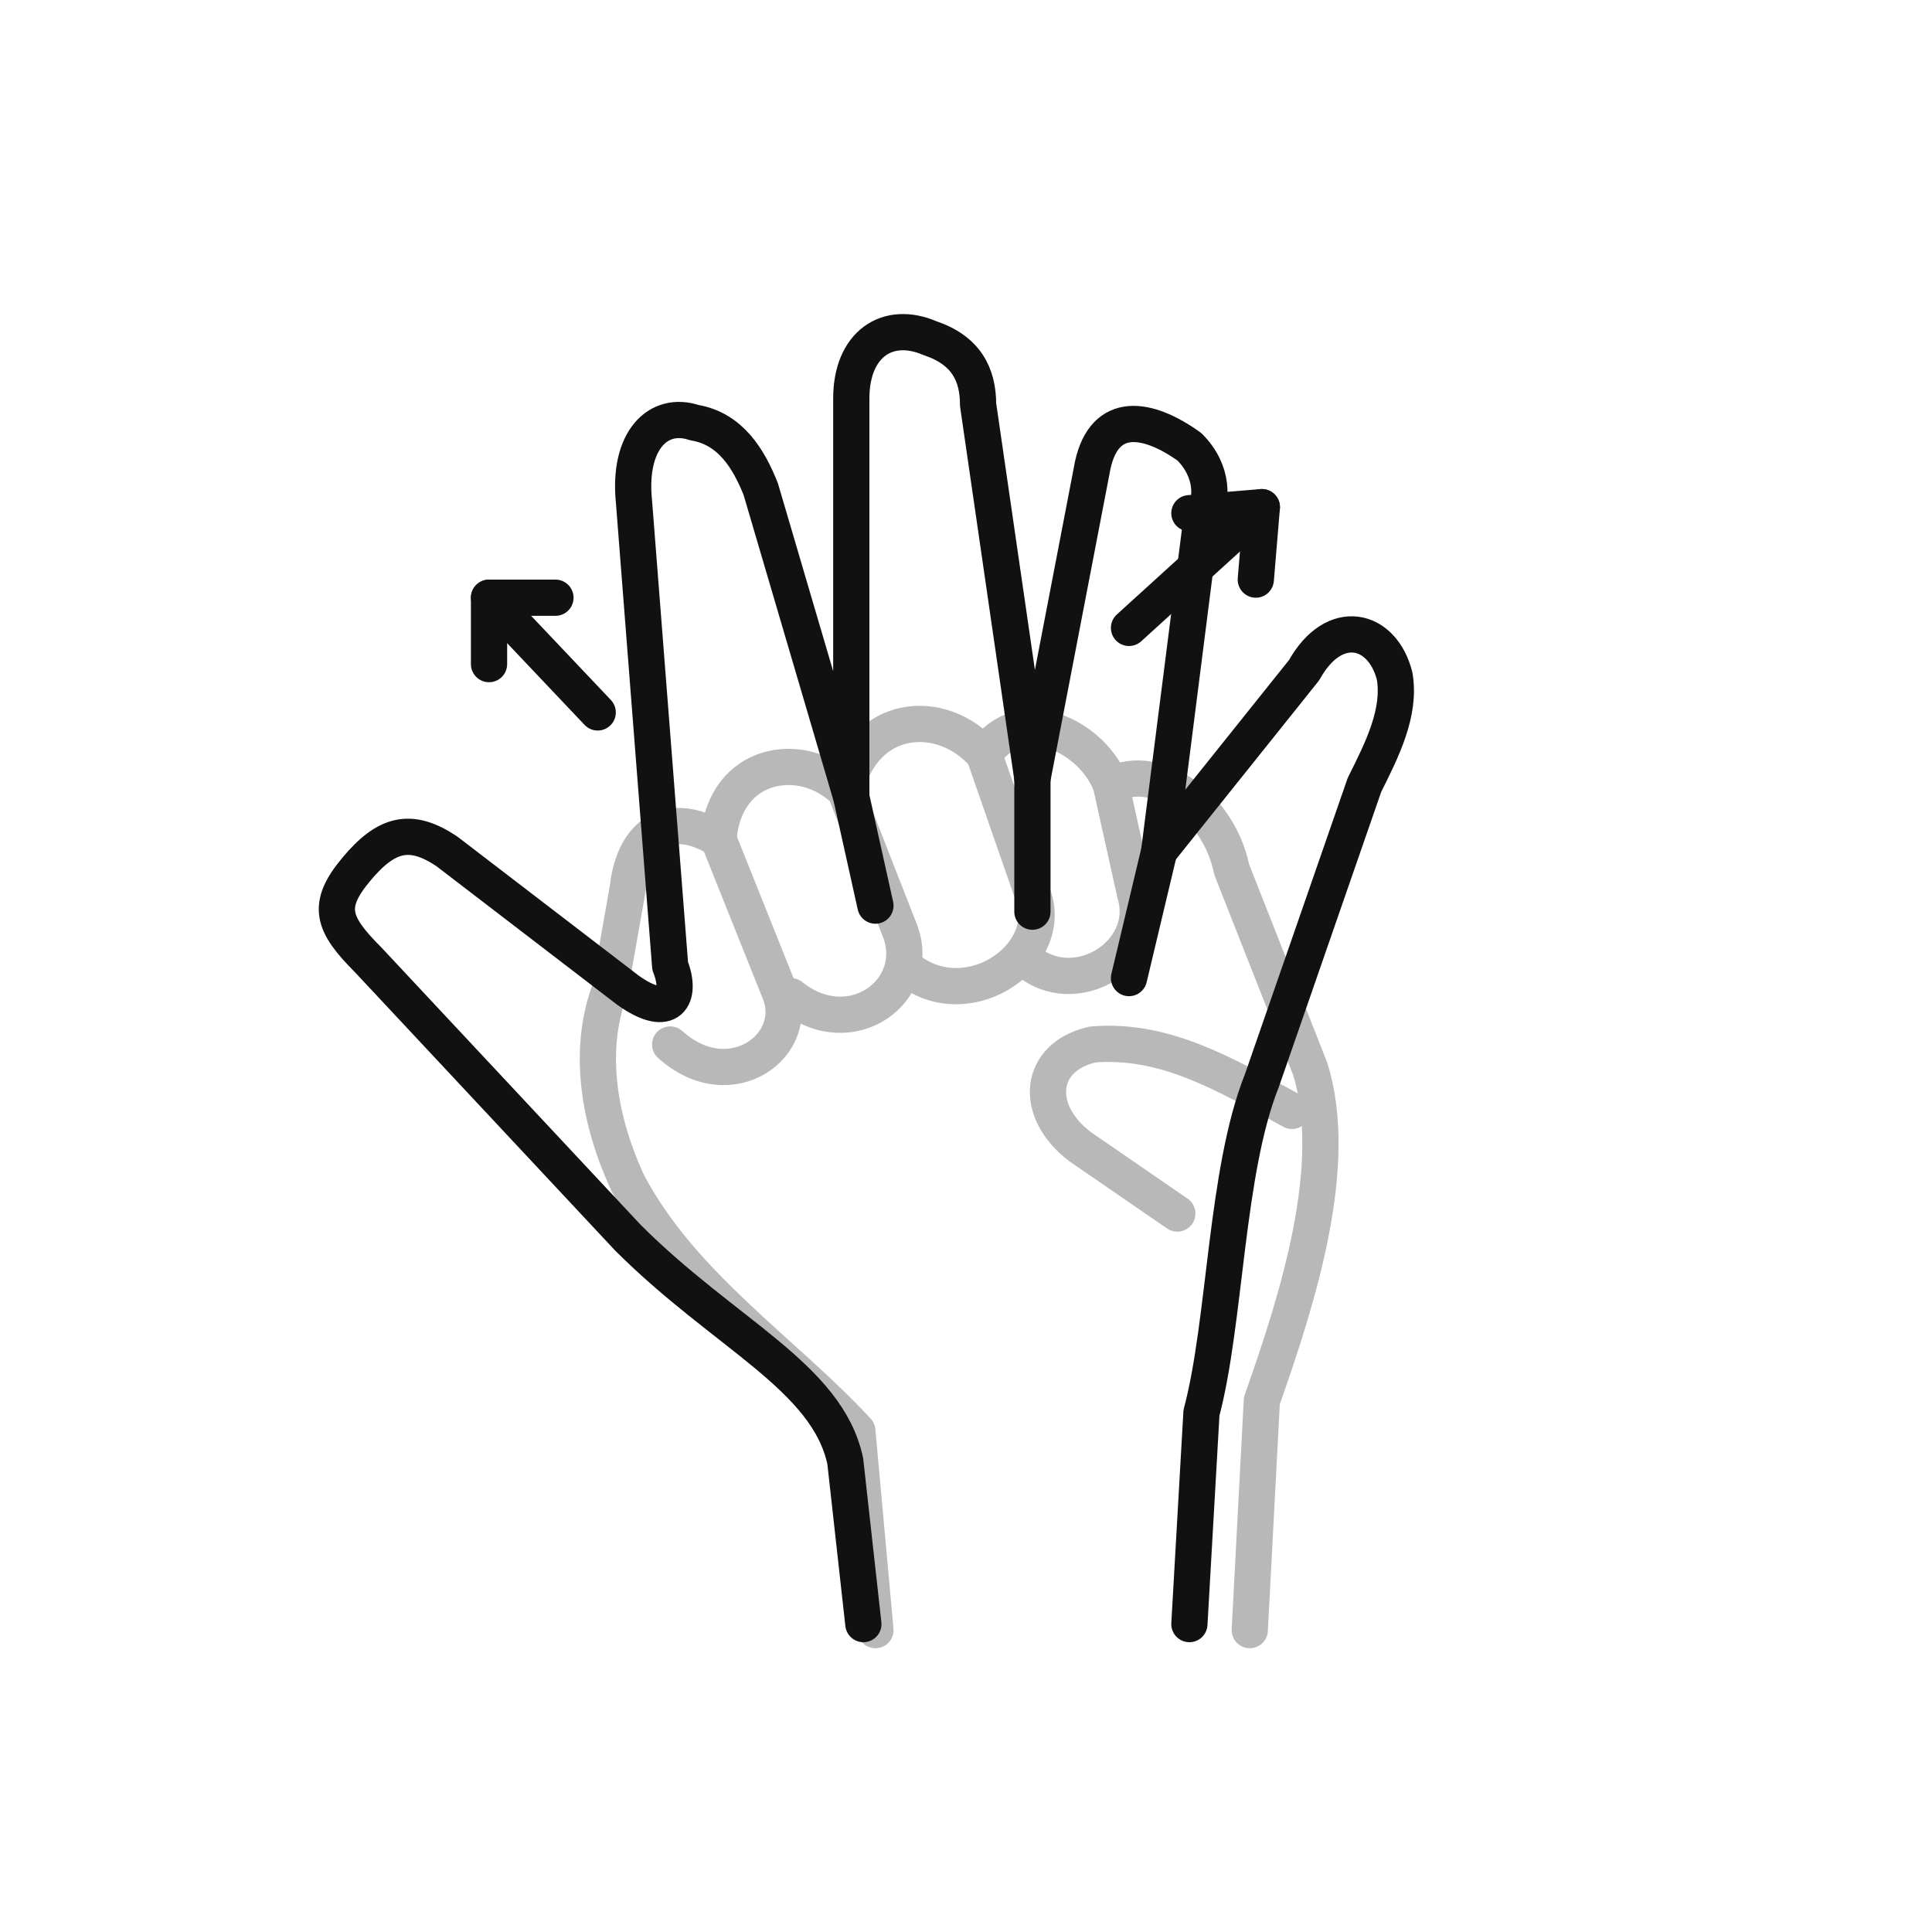
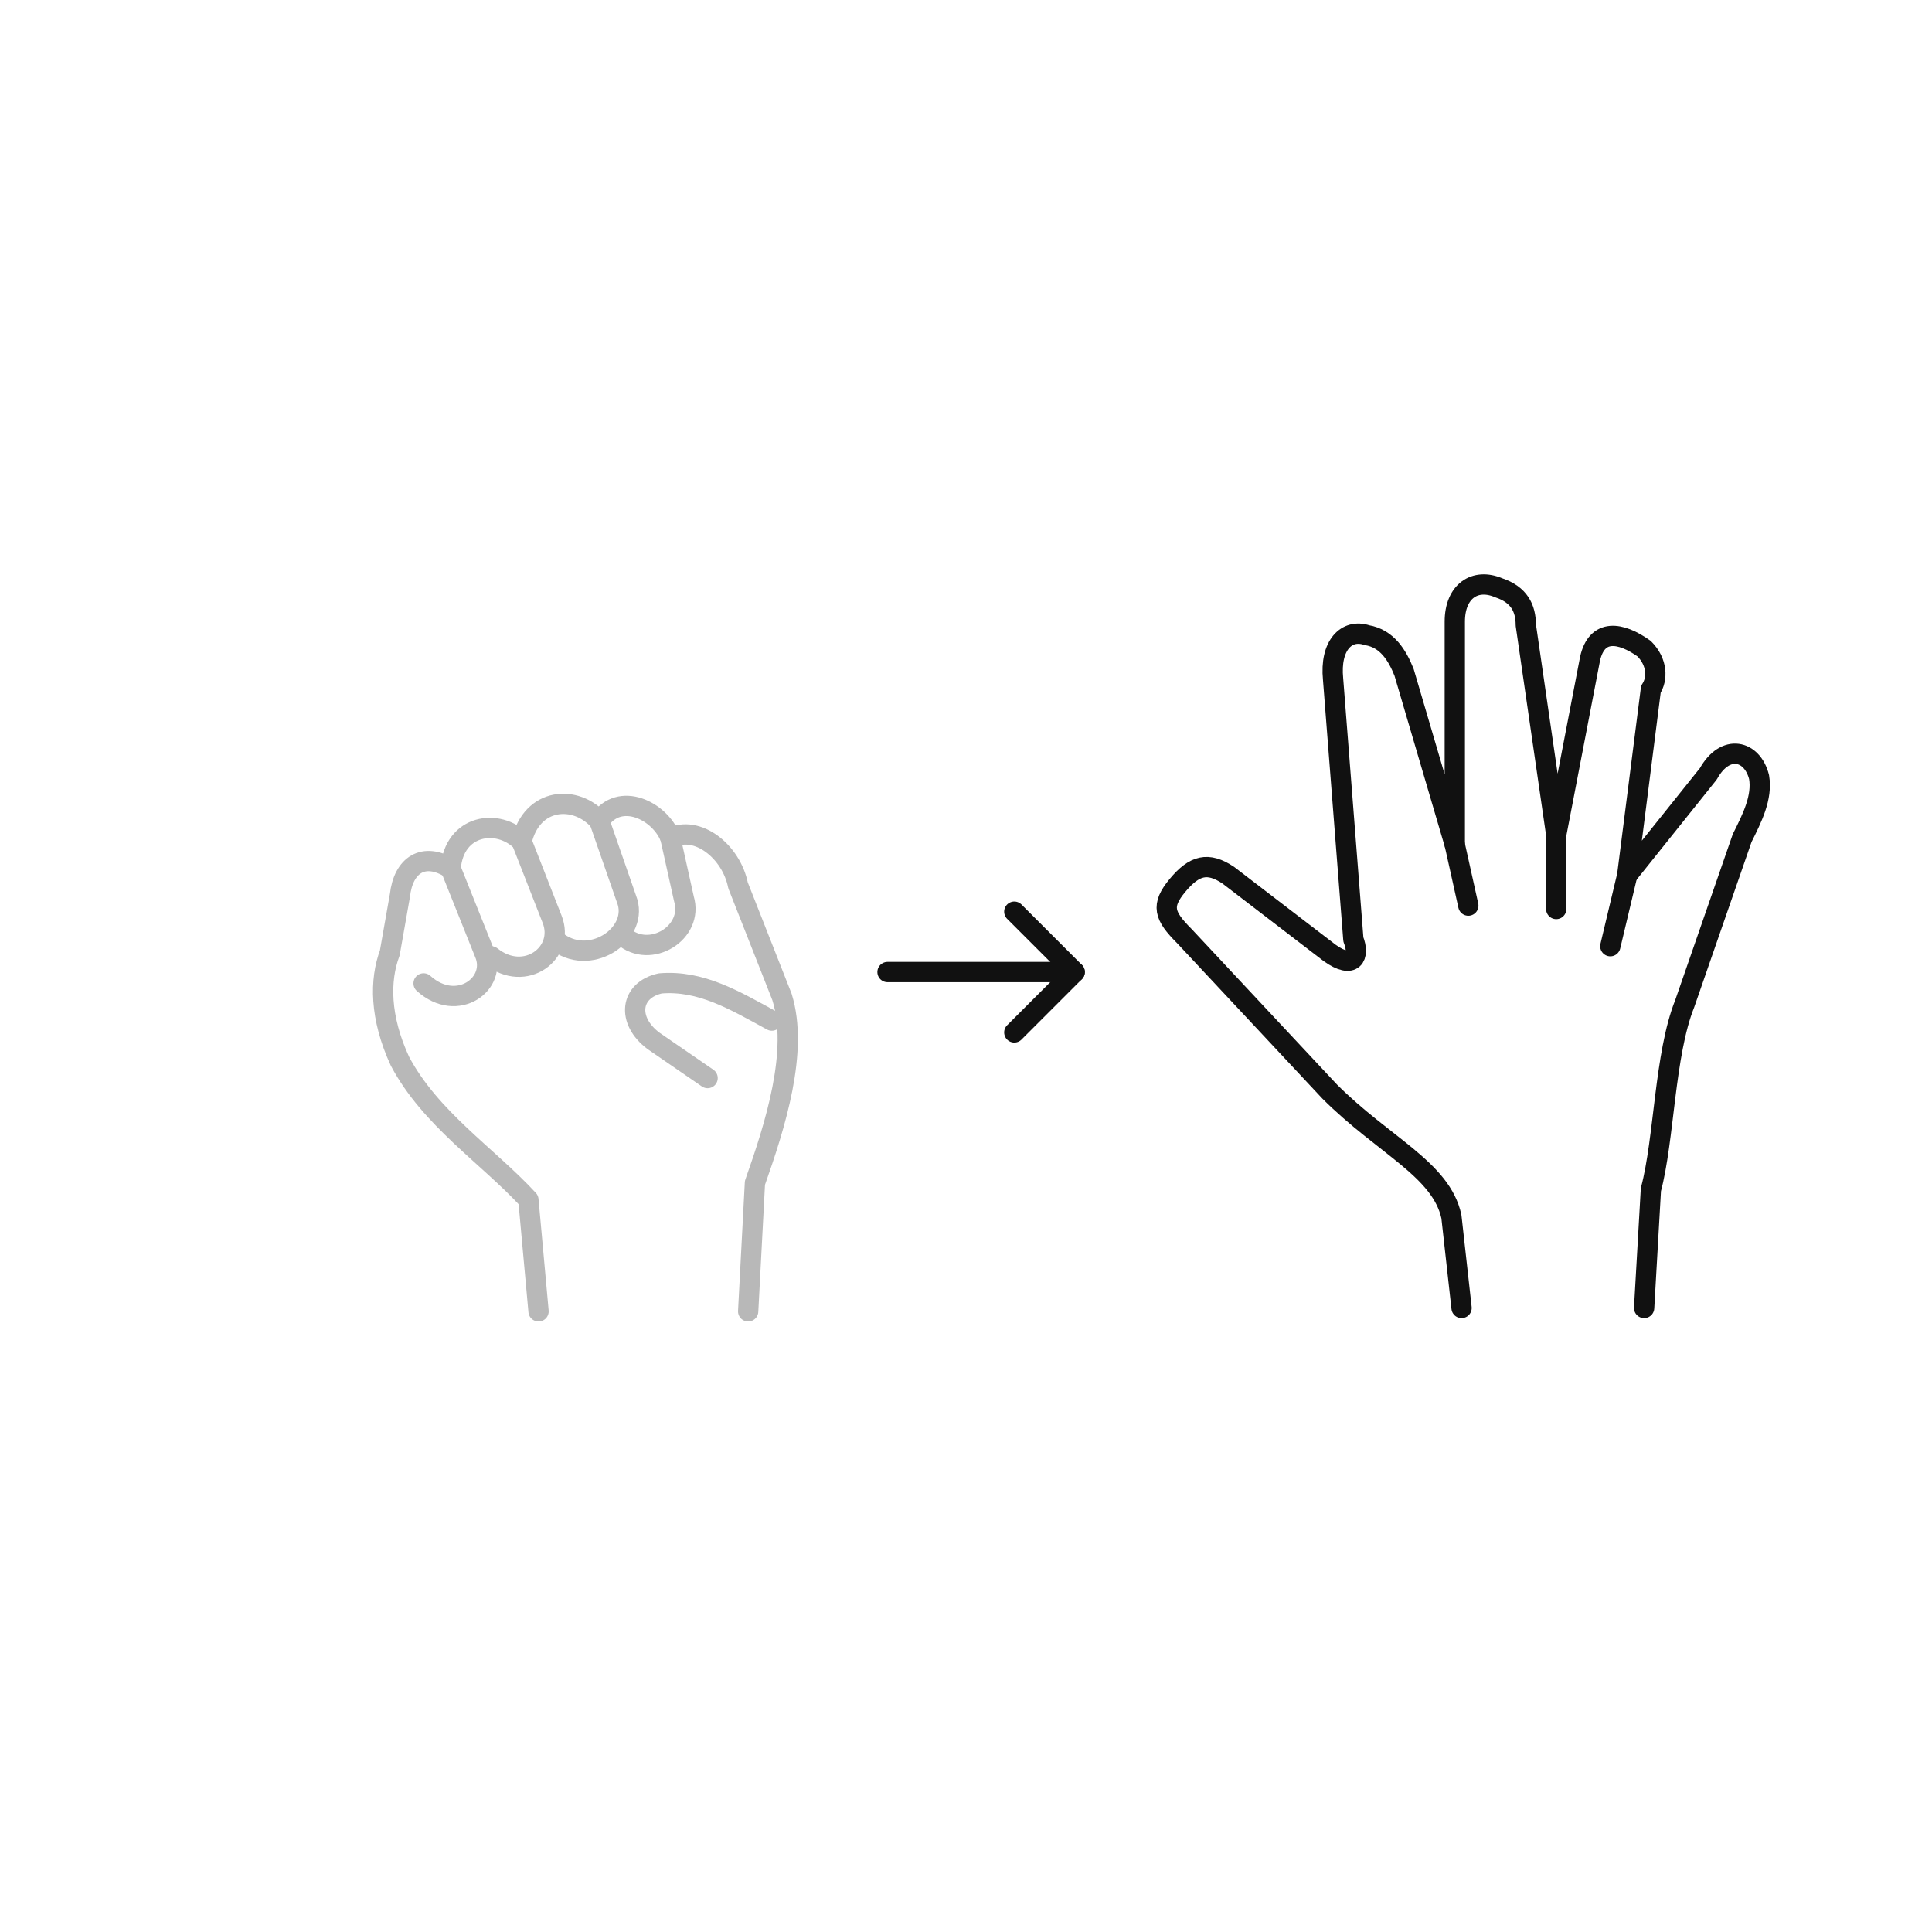
<svg xmlns="http://www.w3.org/2000/svg" width="320" height="320" viewBox="0 0 320 320" role="img" aria-labelledby="title desc">
-   <g id="start" stroke="#B8B8B8" fill="none" stroke-width="6" stroke-linecap="round" stroke-linejoin="round">
+   <g id="start" stroke="#B8B8B8" fill="none" stroke-width="6" stroke-linecap="round" stroke-linejoin="round" transform="translate(8 66) scale(.56)">
    <path d="M 145,270 L 142,237 C 130,224 113,213 104,196 C 98,183 98,172 101,164 L 104,147 C 105,138 111,134 119,139 C 120,126 133,124 140,131 C 143,118 156,117 163,125 C 169,116 181,122 184,130 C 192,126 202,134 204,144 L 217,177 C 222,193 215,215 209,232 L 207,270" />
    <path d="M 119,139 L 129,164 C 133,173 121,182 111,173" />
    <path d="M 140,131 L 149,154 C 153,164 141,173 131,165" />
    <path d="M 163,125 L 171,148 C 175,158 161,168 151,161" />
    <path d="M 184,130 L 188,148 C 191,158 178,166 170,159" />
    <path d="M 214,184 C 203,178 193,172 181,173 C 172,175 171,184 179,190 L 195,201" />
  </g>
-   <g id="end" stroke="#111111" fill="none" stroke-width="6" stroke-linecap="round" stroke-linejoin="round">
+   <g id="end" stroke="#111111" fill="none" stroke-width="6" stroke-linecap="round" stroke-linejoin="round" transform="translate(162 66) scale(.56)">
    <path d="M 143,269 L 140,242 C 137,228 120,221 104,205 L 61,159 C 55,153 54,150 59,144 C 64,138 68,137 74,141 L 104,164 C 111,169 113,165 111,160 L 105,83 C 104,73 109,68 115,70 C 121,71 124,76 126,81 L 141,132 L 141,66 C 141,57 147,53 154,56 C 160,58 162,62 162,67 L 171,129 L 181,77 C 183,68 190,69 197,74 C 201,78 201,83 199,86 L 192,141 L 216,111 C 221,102 229,104 231,112 C 232,118 229,124 226,130 L 209,179 C 203,194 203,219 199,234 L 197,269" />
    <path d="M 141,132 L 145,150" />
    <path d="M 171,129 L 171,151" />
    <path d="M 192,141 L 187,162" />
  </g>
-   <g id="motion" stroke="#111111" fill="none" stroke-width="6" stroke-linecap="round" stroke-linejoin="round">
-     <path d="M 99,118 L 81,99" />
-     <path d="M 81,110 L 81,99 L 92,99" />
-     <path d="M 187,104 L 209,84" />
-     <path d="M 197,85 L 209,84 L 208,96" />
+   <g id="motion" stroke="#111111" fill="none" stroke-width="3.36" stroke-linecap="round" stroke-linejoin="round">
+     <path d="M 147,161 L 178,161" />
+     <path d="M 168,151 L 178,161 L 168,171" />
  </g>
</svg>
